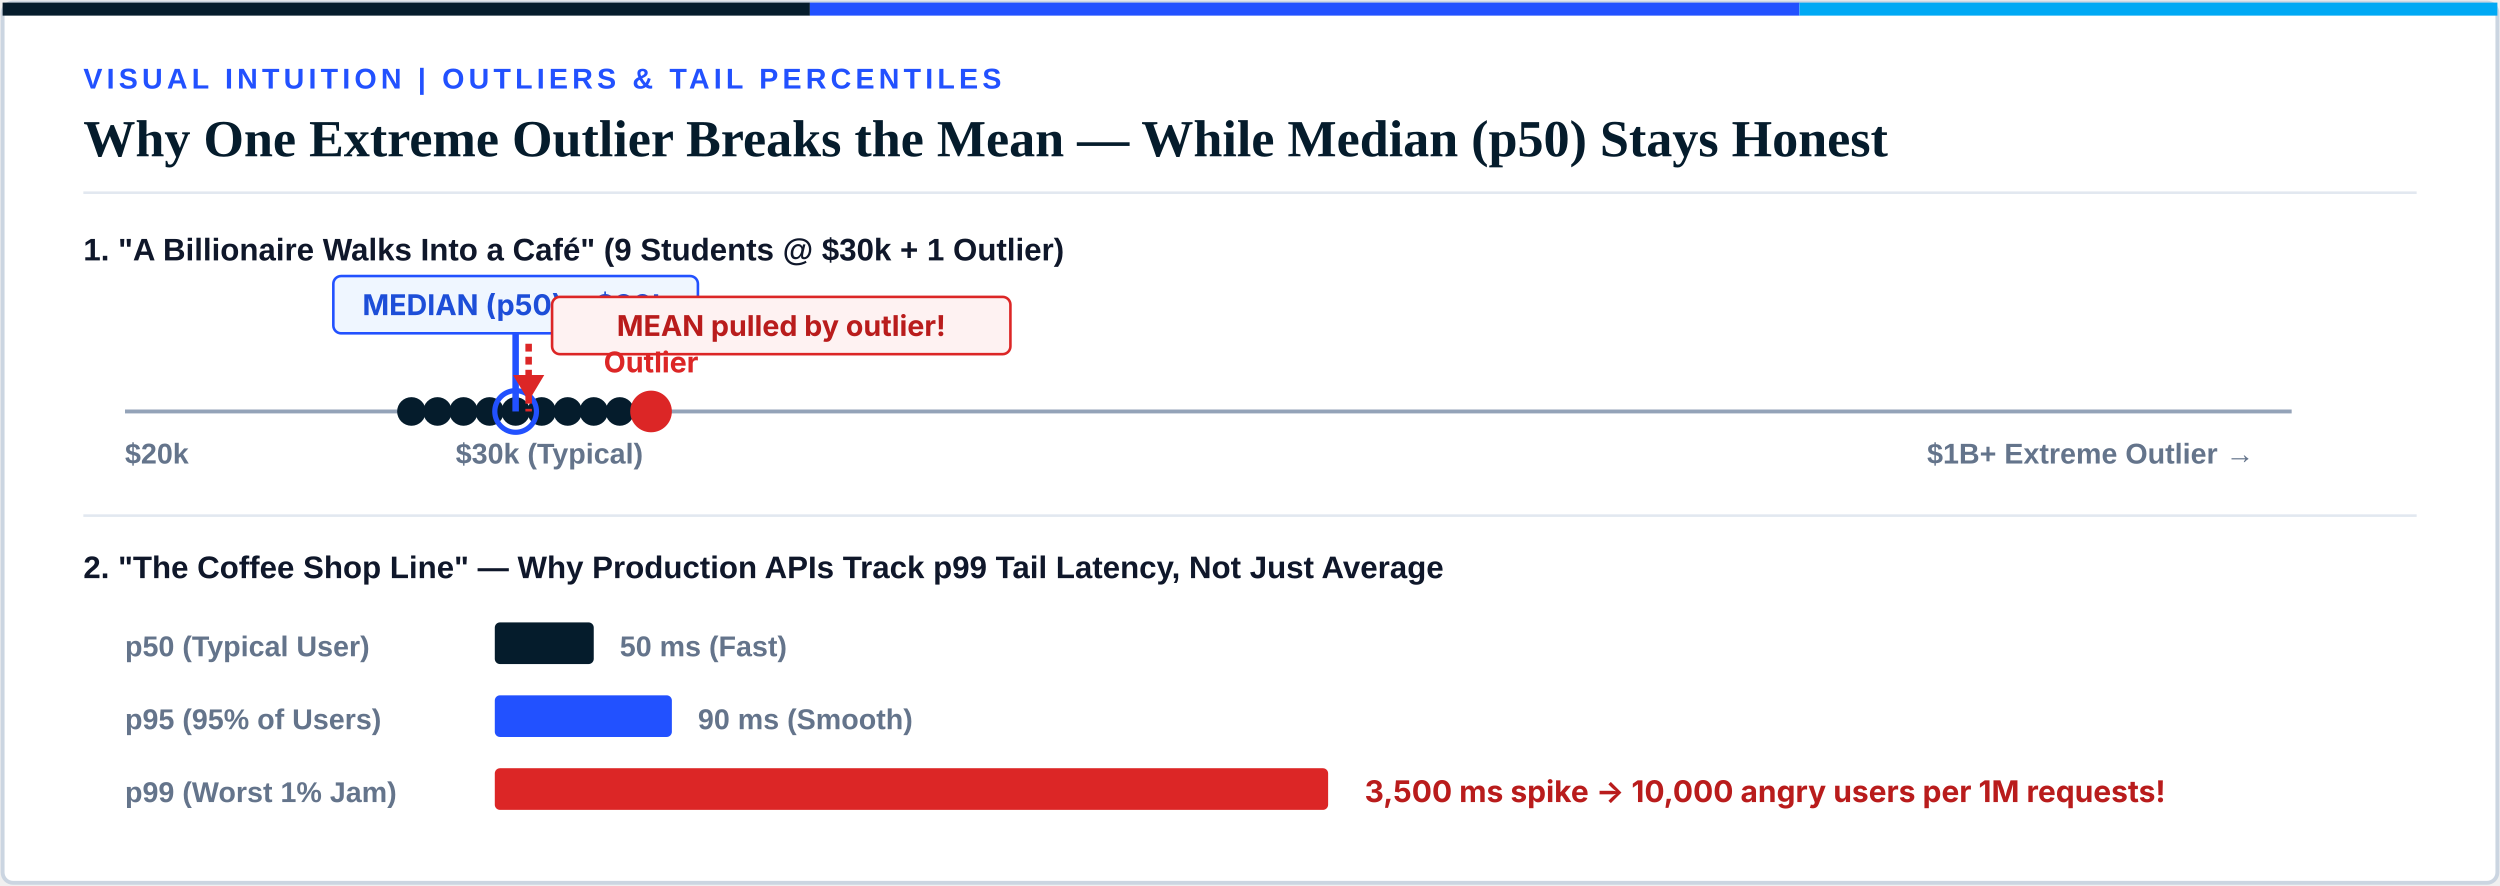
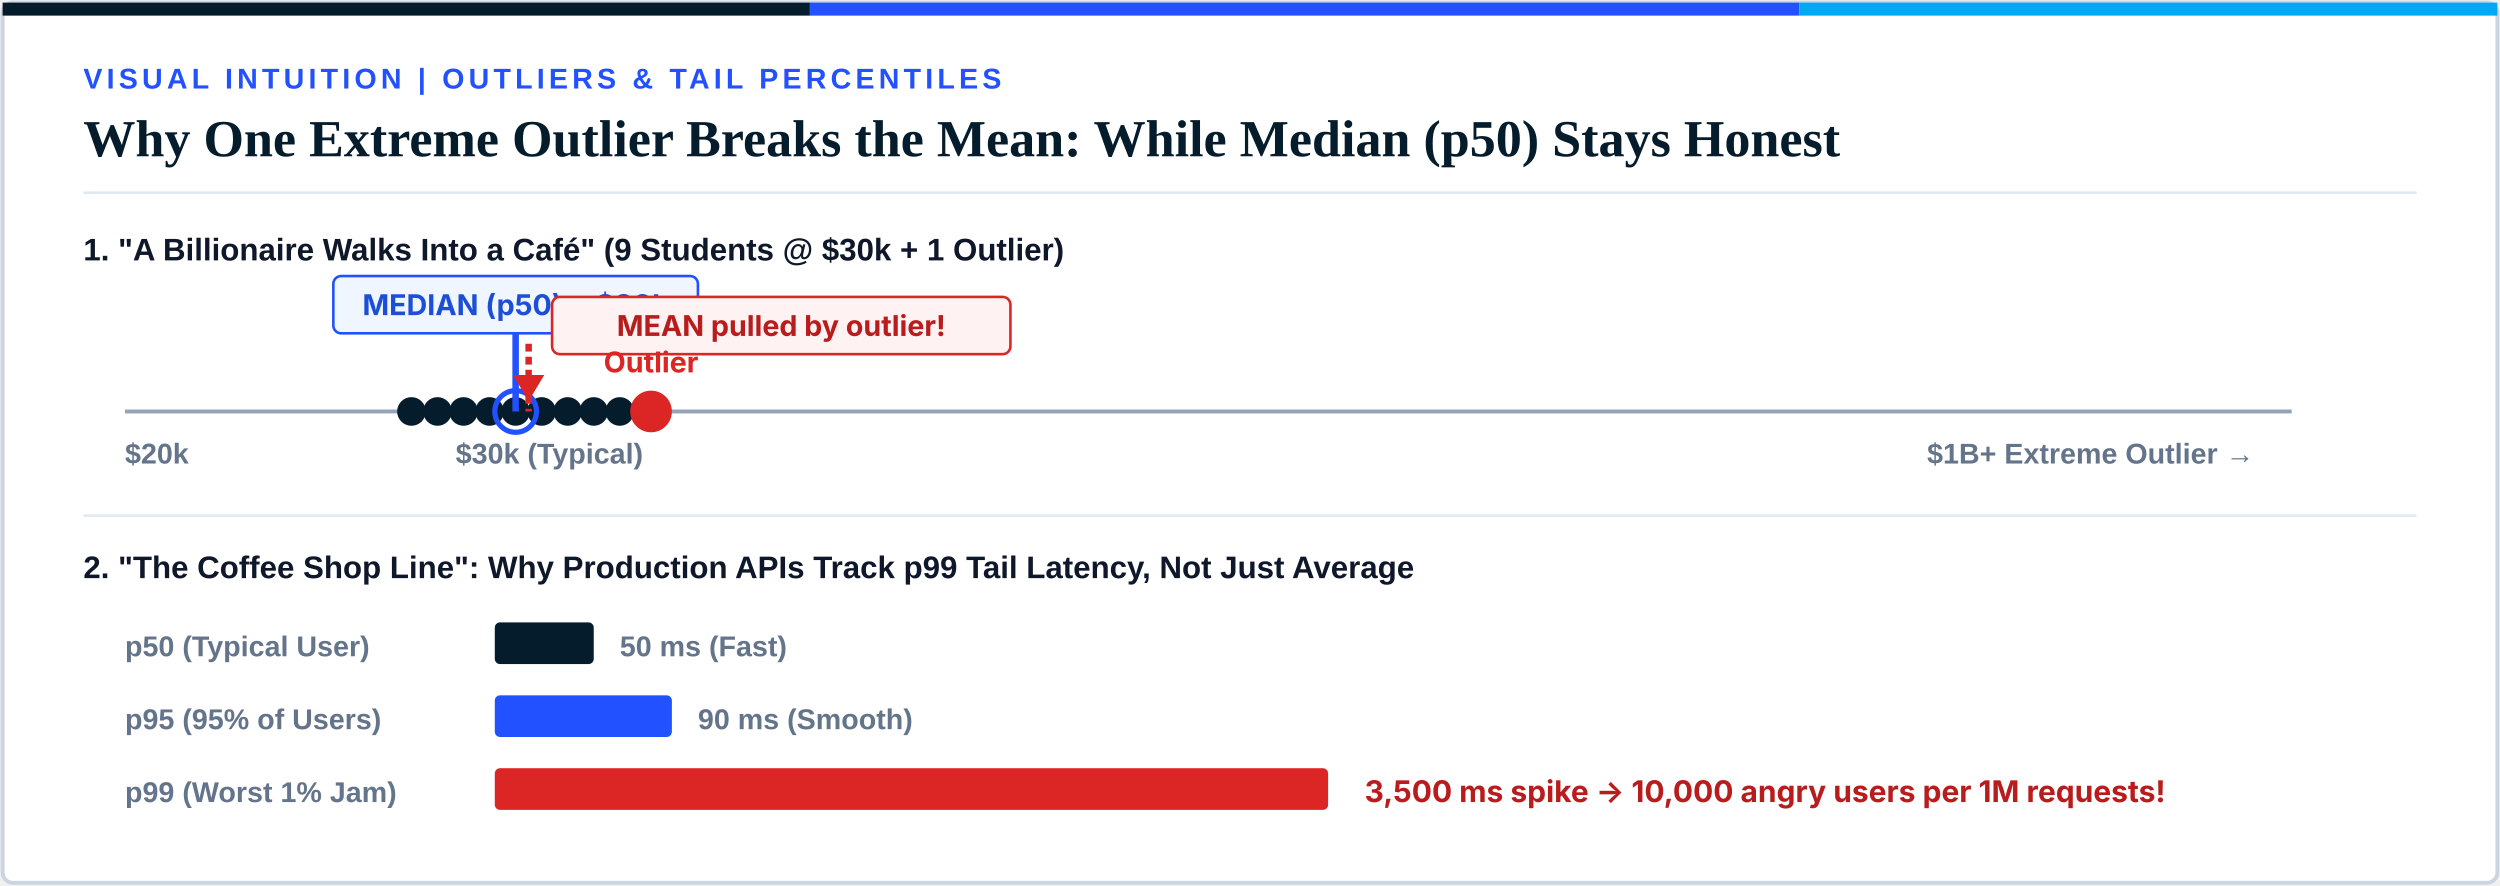
<svg xmlns="http://www.w3.org/2000/svg" viewBox="0 0 960 340" width="100%" height="auto" role="img" aria-label="Animated comparison of Mean vs Median under an extreme outlier and p50/p95/p99 tail latency">
  <style>
    .bg { fill: #FFFFFF; stroke: #CBD5E1; stroke-width: 1.5; }
    .kicker { font: 700 11px -apple-system, 'Segoe UI', Arial, sans-serif; fill: #2251FF; letter-spacing: 1.6px; }
    .title { font: 700 20px Georgia, 'Times New Roman', serif; fill: #051C2C; }
    .sub { font: 400 12.5px -apple-system, 'Segoe UI', Arial, sans-serif; fill: #475569; }
    .label { font: 600 12px -apple-system, 'Segoe UI', Arial, sans-serif; fill: #0F172A; }
    .small { font: 600 11px -apple-system, 'Segoe UI', Arial, sans-serif; fill: #64748B; }
    .axis { stroke: #94A3B8; stroke-width: 1.5; }
    .dot-student { fill: #051C2C; }

    /* Outlier billionaire dot slides from normal range ($30k) out to the extreme right ($1B+) */
    @keyframes outlierSlide {
      0%, 18%   { transform: translateX(0px); }
      50%, 82%  { transform: translateX(520px); }
      100%      { transform: translateX(0px); }
    }
    /* Mean marker gets dragged violently to the right by that single outlier */
    @keyframes meanDrag {
      0%, 18%   { transform: translateX(0px); }
      50%, 82%  { transform: translateX(285px); }
      100%      { transform: translateX(0px); }
    }
    /* Pulse highlight on the rock-solid Median (p50) */
    @keyframes medianPulse {
      0%, 100% { r: 7px; opacity: 0.9; }
      50%      { r: 10px; opacity: 1; }
    }
    /* Coffee line p99 spike bar */
    @keyframes spikeGrow {
      0%, 20%  { width: 42px; }
      50%, 82% { width: 320px; }
      100%     { width: 42px; }
    }

    .outlier-group { animation: outlierSlide 6s cubic-bezier(0.4, 0, 0.2, 1) infinite; }
    .mean-group    { animation: meanDrag 6s cubic-bezier(0.4, 0, 0.2, 1) infinite; }
    .median-ring   { animation: medianPulse 2s ease-in-out infinite; }
    .p99-bar       { animation: spikeGrow 6s cubic-bezier(0.4, 0, 0.2, 1) infinite; }

    @media (prefers-reduced-motion: reduce) {
      .outlier-group, .mean-group, .median-ring, .p99-bar { animation: none; }
    }
  </style>
  <rect x="1" y="1" width="958" height="338" rx="4" class="bg" />
  <rect x="1" y="1" width="310" height="5" fill="#051C2C" />
  <rect x="311" y="1" width="380" height="5" fill="#2251FF" />
  <rect x="691" y="1" width="268" height="5" fill="#00A9F4" />
  <text x="32" y="34" class="kicker">VISUAL INTUITION  |  OUTLIERS &amp; TAIL PERCENTILES</text>
-   <text x="32" y="60" class="title">Why One Extreme Outlier Breaks the Mean — While Median (p50) Stays Honest</text>
+   <text x="32" y="60" class="title">Why One Extreme Outlier Breaks the Mean: While Median (p50) Stays Honest</text>
  <line x1="32" y1="74" x2="928" y2="74" stroke="#E2E8F0" stroke-width="1" />
  <text x="32" y="100" class="label">1. "A Billionaire Walks Into a Café" (9 Students @ $30k + 1 Outlier)</text>
  <line x1="48" y1="158" x2="880" y2="158" class="axis" />
  <text x="48" y="178" class="small">$20k</text>
  <text x="175" y="178" class="small">$30k (Typical)</text>
  <text x="740" y="178" class="small">$1B+ Extreme Outlier →</text>
  <circle cx="158" cy="158" r="5.5" class="dot-student" />
  <circle cx="168" cy="158" r="5.5" class="dot-student" />
  <circle cx="178" cy="158" r="5.5" class="dot-student" />
  <circle cx="188" cy="158" r="5.5" class="dot-student" />
  <circle cx="198" cy="158" r="5.5" class="dot-student" />
  <circle cx="208" cy="158" r="5.5" class="dot-student" />
  <circle cx="218" cy="158" r="5.5" class="dot-student" />
  <circle cx="228" cy="158" r="5.5" class="dot-student" />
  <circle cx="238" cy="158" r="5.5" class="dot-student" />
  <line x1="198" y1="118" x2="198" y2="158" stroke="#2251FF" stroke-width="2.5" />
  <circle cx="198" cy="158" r="8" fill="none" stroke="#2251FF" stroke-width="2" class="median-ring" />
  <rect x="128" y="106" width="140" height="22" rx="3" fill="#EFF6FF" stroke="#2251FF" stroke-width="1" />
  <text x="198" y="121" text-anchor="middle" font-family="-apple-system, 'Segoe UI', sans-serif" font-size="11" font-weight="700" fill="#1D4ED8">MEDIAN (p50) = $30k</text>
  <g class="mean-group">
    <line x1="203" y1="132" x2="203" y2="158" stroke="#DC2626" stroke-width="2.5" stroke-dasharray="3 2" />
    <polygon points="203,154 197,144 209,144" fill="#DC2626" />
    <rect x="212" y="114" width="176" height="22" rx="3" fill="#FEF2F2" stroke="#DC2626" stroke-width="1" />
    <text x="300" y="129" text-anchor="middle" font-family="-apple-system, 'Segoe UI', sans-serif" font-size="11" font-weight="700" fill="#B91C1C">MEAN pulled by outlier!</text>
  </g>
  <g class="outlier-group">
    <circle cx="250" cy="158" r="8" fill="#DC2626" />
    <text x="250" y="143" text-anchor="middle" font-family="-apple-system, 'Segoe UI', sans-serif" font-size="11" font-weight="700" fill="#DC2626">Outlier</text>
  </g>
  <line x1="32" y1="198" x2="928" y2="198" stroke="#E2E8F0" stroke-width="1" />
-   <text x="32" y="222" class="label">2. "The Coffee Shop Line" — Why Production APIs Track p99 Tail Latency, Not Just Average</text>
+   <text x="32" y="222" class="label">2. "The Coffee Shop Line": Why Production APIs Track p99 Tail Latency, Not Just Average</text>
  <text x="48" y="252" class="small">p50 (Typical User)</text>
  <rect x="190" y="239" width="38" height="16" rx="2" fill="#051C2C" />
  <text x="238" y="252" class="small">50 ms (Fast)</text>
  <text x="48" y="280" class="small">p95 (95% of Users)</text>
  <rect x="190" y="267" width="68" height="16" rx="2" fill="#2251FF" />
  <text x="268" y="280" class="small">90 ms (Smooth)</text>
  <text x="48" y="308" class="small" fill="#B91C1C">p99 (Worst 1% Jam)</text>
  <rect x="190" y="295" width="320" height="16" rx="2" fill="#DC2626" class="p99-bar" />
  <text x="524" y="308" font-family="-apple-system, 'Segoe UI', sans-serif" font-size="11.5" font-weight="700" fill="#B91C1C">3,500 ms spike → 10,000 angry users per 1M requests!</text>
</svg>
